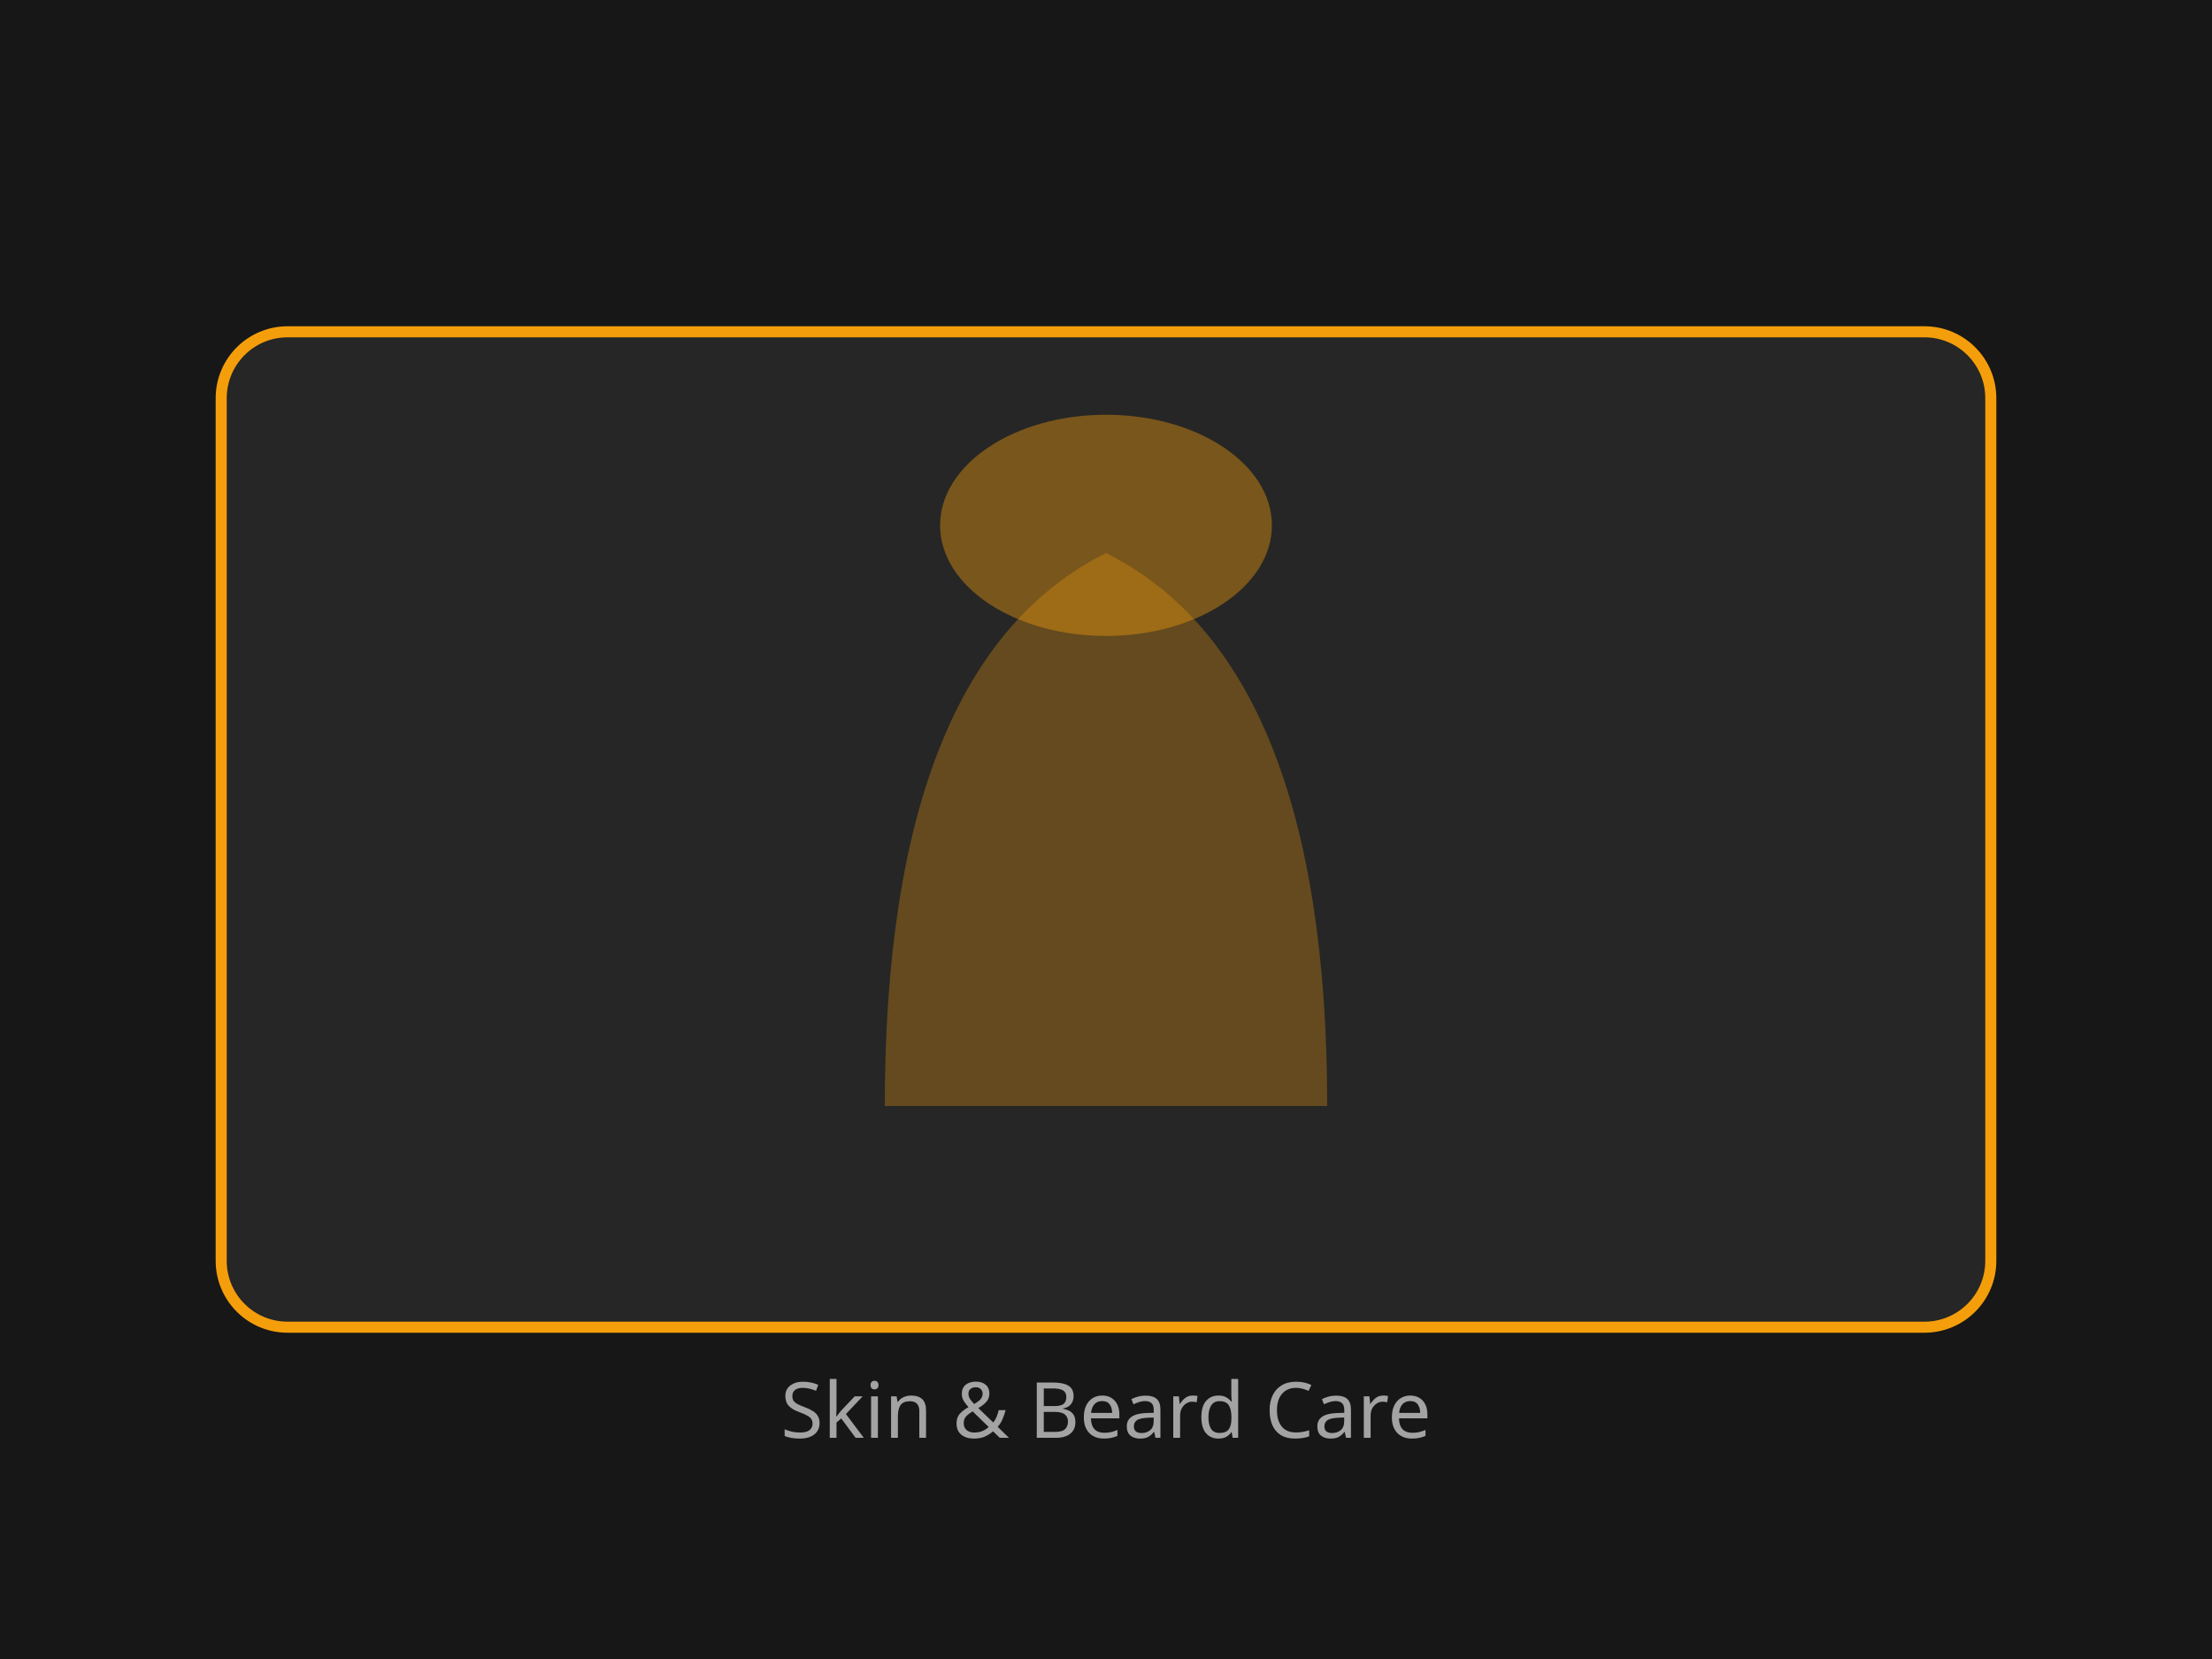
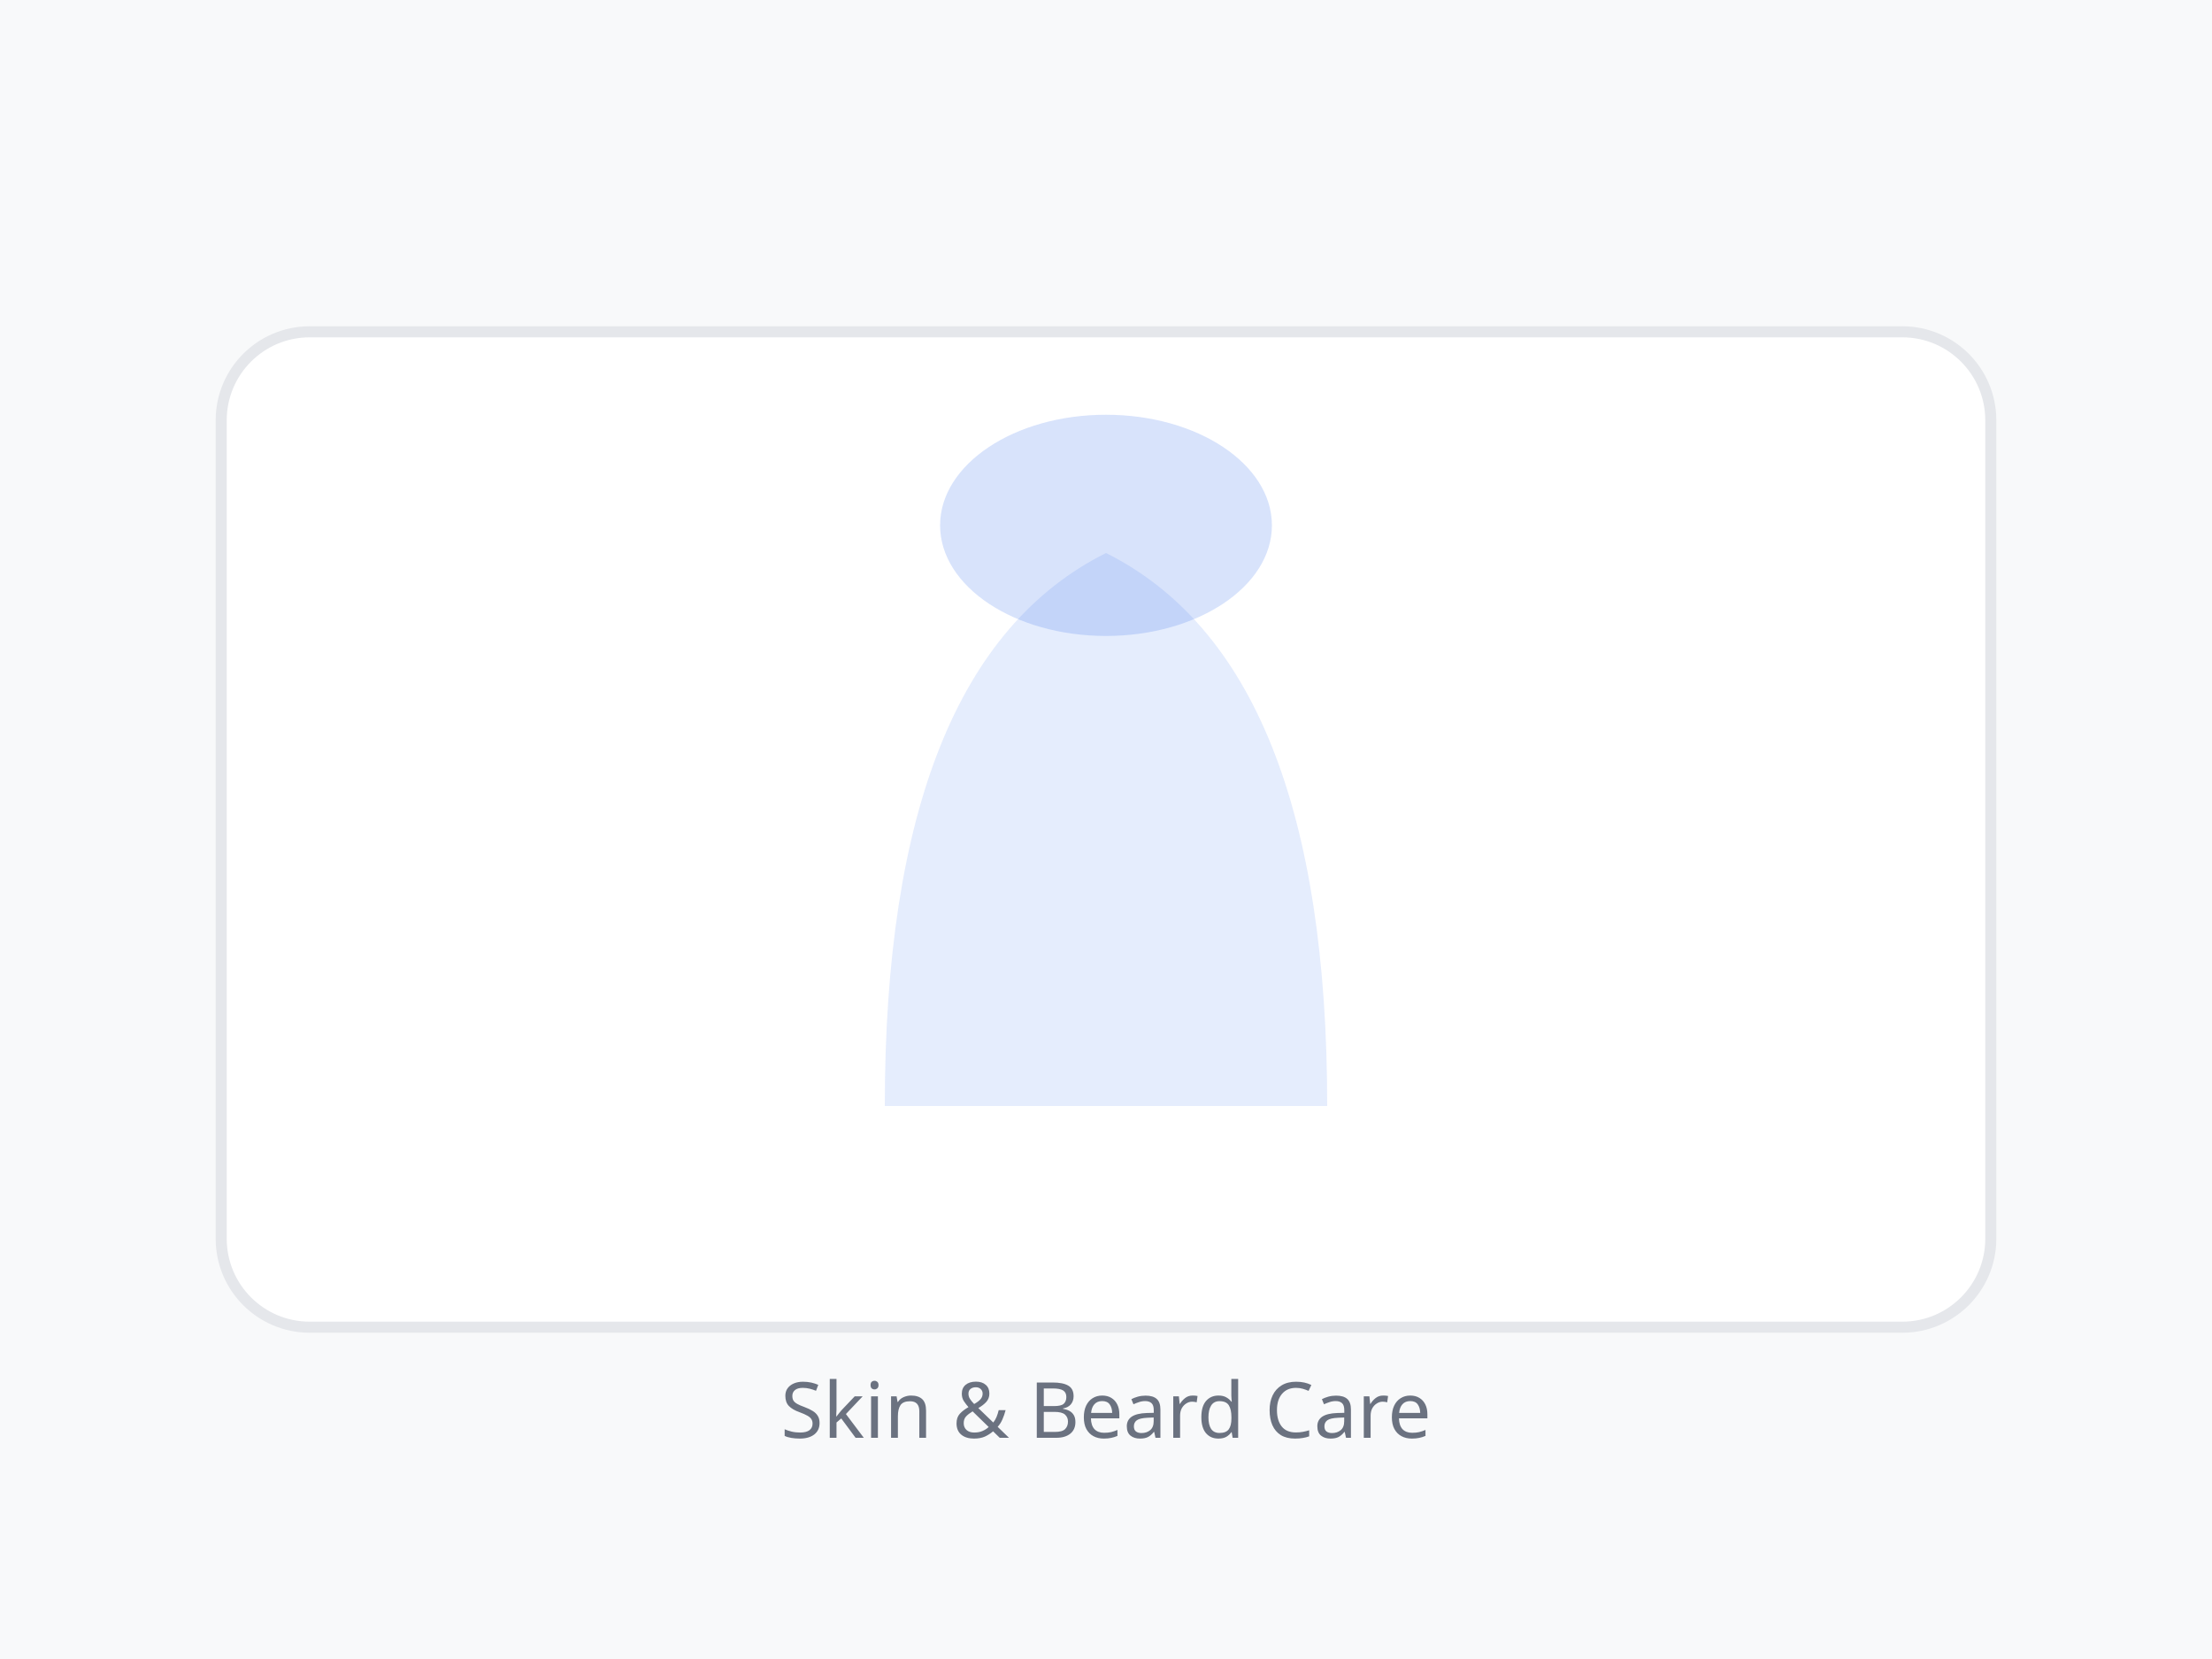
<svg xmlns="http://www.w3.org/2000/svg" viewBox="0 0 400 300" fill="none">
-   <rect width="400" height="300" fill="#171717" />
-   <rect x="40" y="60" width="320" height="180" rx="12" fill="#262626" stroke="#f59e0b" stroke-width="2" />
-   <path d="M160 200 Q160 120 200 100 Q240 120 240 200" fill="#f59e0b" opacity="0.3" />
-   <ellipse cx="200" cy="95" rx="30" ry="20" fill="#f59e0b" opacity="0.4" />
-   <text x="200" y="260" text-anchor="middle" fill="#a3a3a3" font-family="sans-serif" font-size="14">Skin &amp; Beard Care</text>
+   <rect width="400" height="300" fill="#F8F9FA" />
+   <rect x="40" y="60" width="320" height="180" rx="16" fill="#FFFFFF" stroke="#E5E7EB" stroke-width="2" />
+   <path d="M160 200 Q160 120 200 100 Q240 120 240 200" fill="#2563EB" opacity="0.12" />
+   <ellipse cx="200" cy="95" rx="30" ry="20" fill="#2563EB" opacity="0.18" />
+   <text x="200" y="260" text-anchor="middle" fill="#6B7280" font-family="sans-serif" font-size="14">Skin &amp; Beard Care</text>
</svg>
